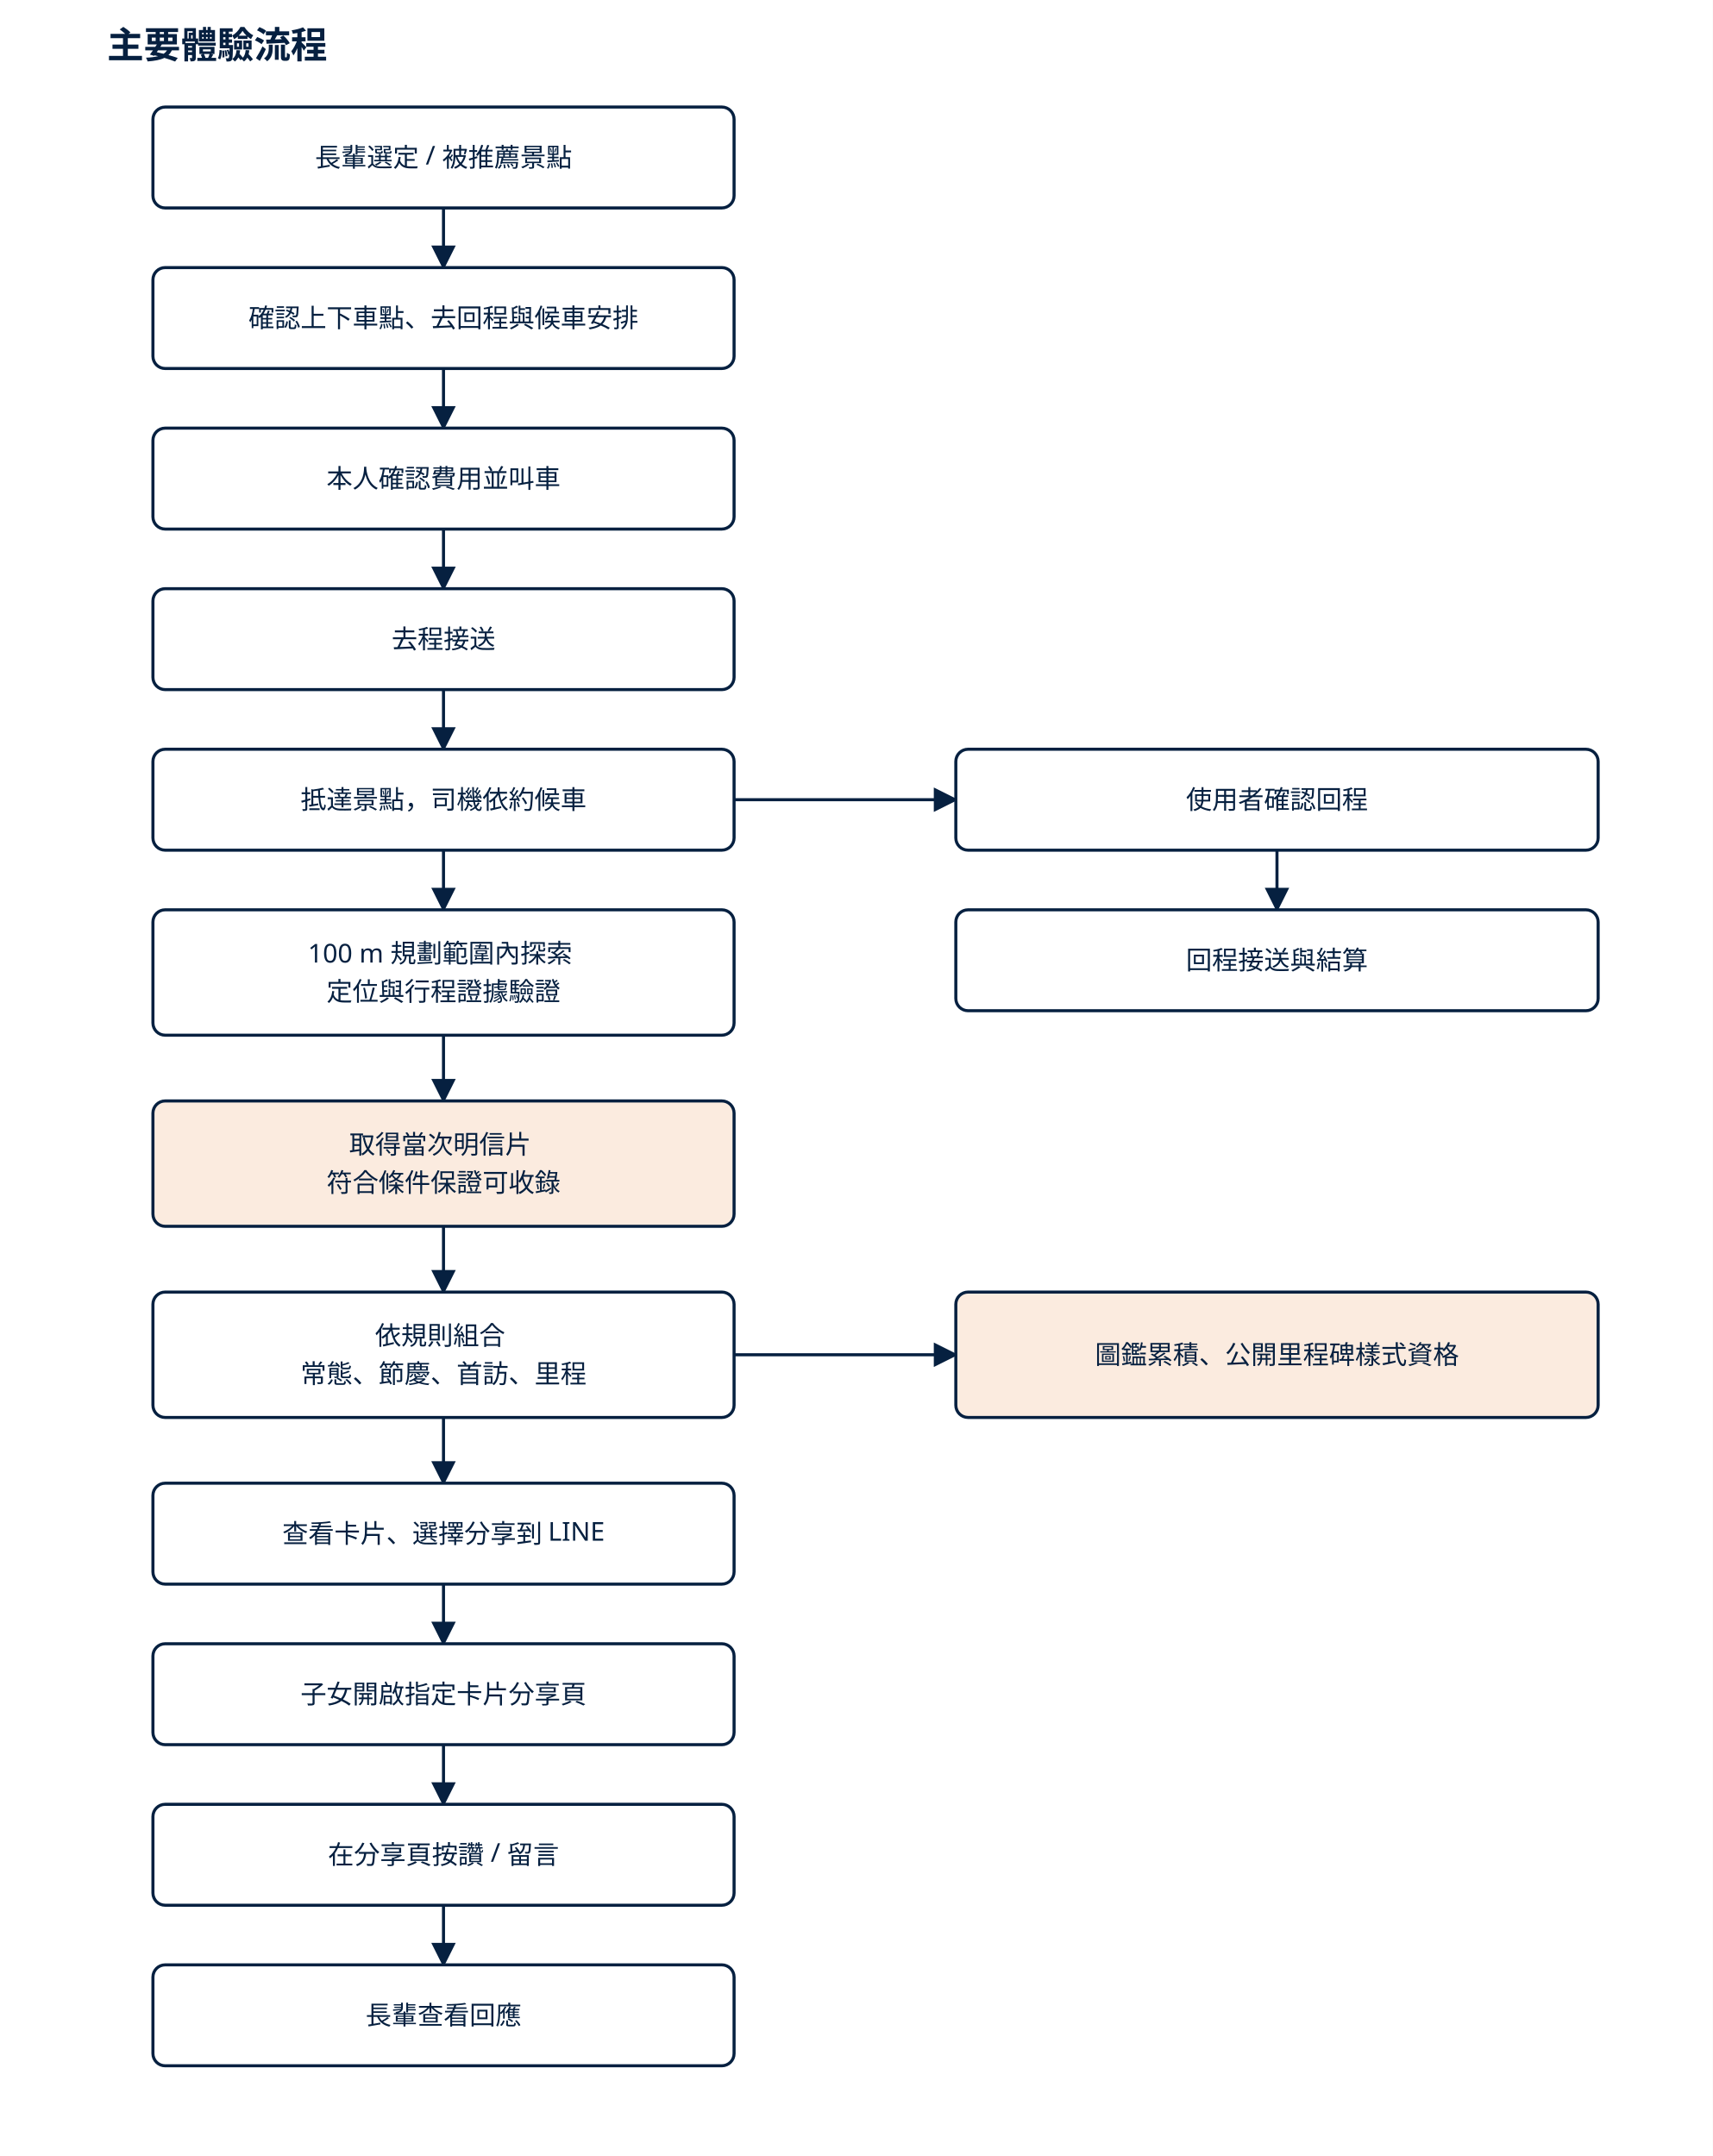
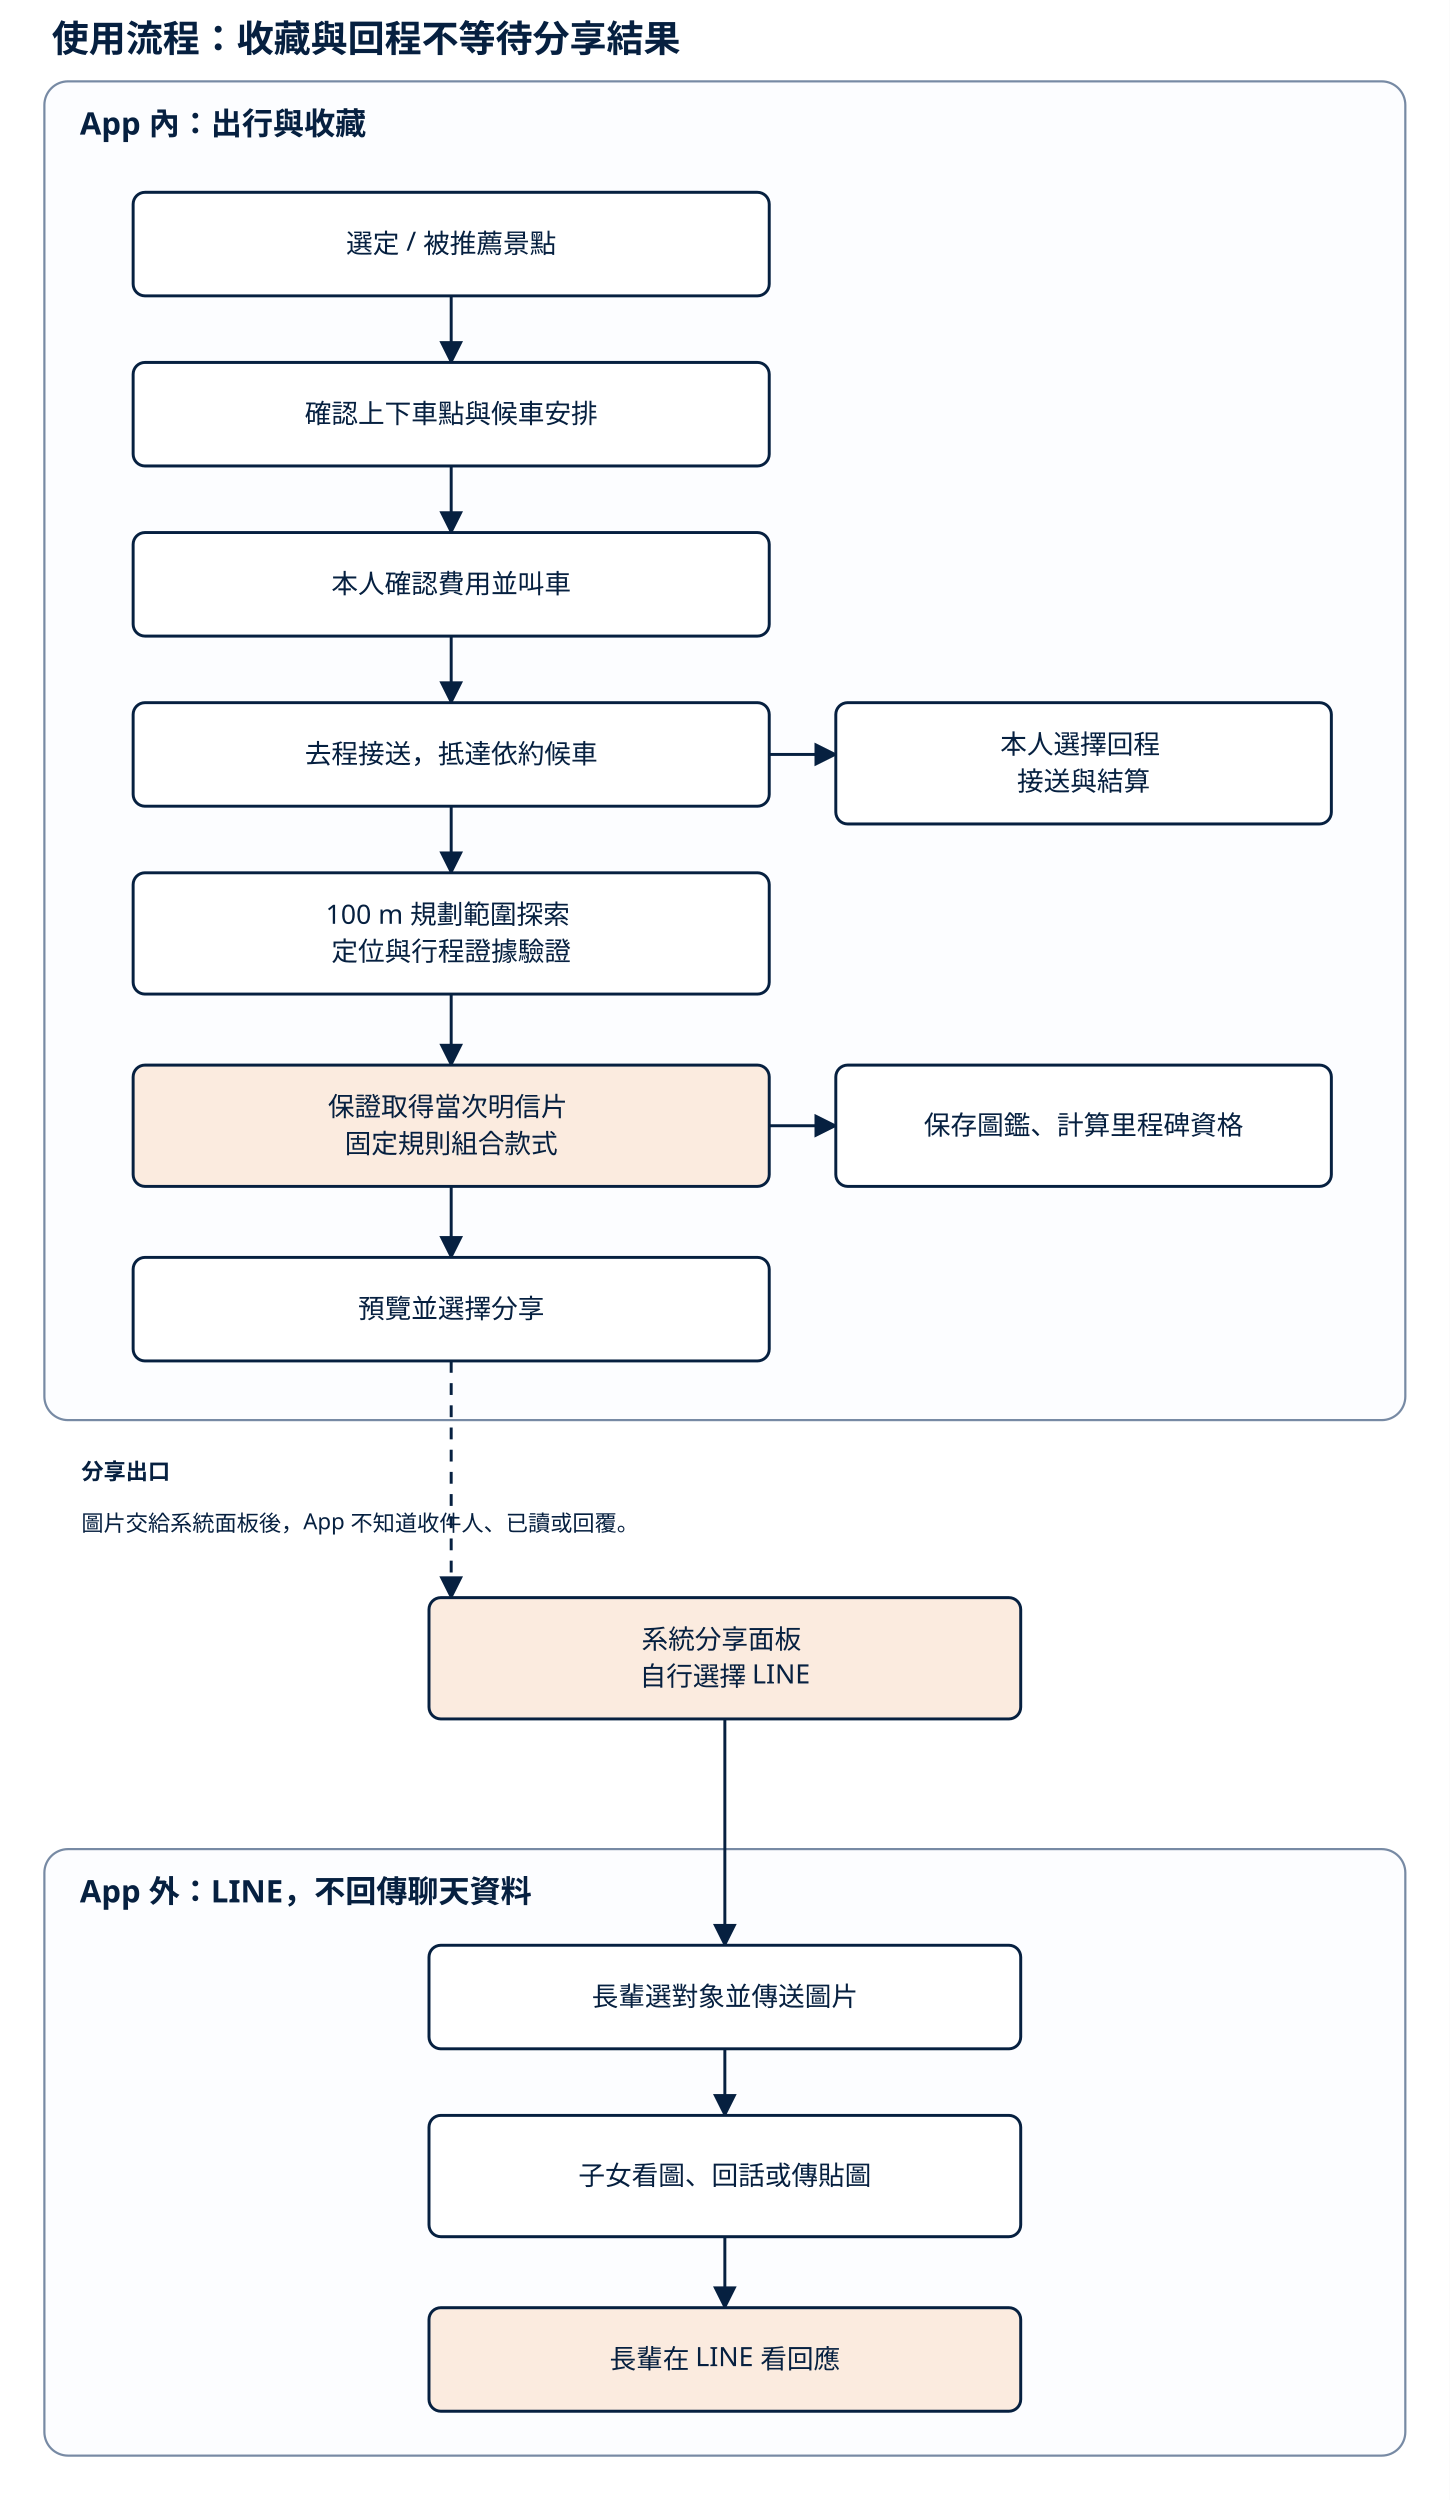
- <svg xmlns="http://www.w3.org/2000/svg" width="1120" height="1410" viewBox="0 0 1120 1410" role="img" aria-labelledby="title desc" data-source="pitch/writing/02-flow-design.md" data-source-sha256="2d9e96c988ba866e3c8673ffc9074d9b7850b3866e49618a73040e4125bba6cd">
+ <svg xmlns="http://www.w3.org/2000/svg" width="980" height="1690" viewBox="0 0 980 1690" role="img" aria-labelledby="title desc" data-source="pitch/writing/02-flow-design.md" data-source-sha256="5f4f704e81b0681f47e35465ec8e6f056384bba94f2aa16b6e7e6ac89c2b00d7">
  <defs>
    <marker id="arrow" viewBox="0 0 10 10" refX="9" refY="5" markerWidth="8" markerHeight="8" orient="auto-start-reverse">
      <path d="M 0 0 L 10 5 L 0 10 z" fill="#062040" />
    </marker>
    <style>
      text { font-family: Montserrat, Noto Sans TC, PingFang TC, Microsoft JhengHei, sans-serif; fill: #062040; }
      .node { fill: #FFFFFF; stroke: #062040; stroke-width: 2; rx: 8; }
      .group { fill: #FCFDFF; stroke: #778AA4; stroke-width: 1.5; rx: 16; }
      .edge { fill: none; stroke: #062040; stroke-width: 2; marker-end: url(#arrow); }
      .dashed { stroke-dasharray: 8 7; }
      .label-bg { fill: #FFFFFF; opacity: .96; }
    </style>
  </defs>
  <rect width="100%" height="100%" fill="#FFFFFF" />
-   <text class="" text-anchor="start" font-size="24" font-weight="700">
-     <tspan x="70" y="38.0">主要體驗流程</tspan>
+   <text class="" text-anchor="start" font-size="25" font-weight="700">
+     <tspan x="35" y="35.0">使用流程：收藏與回程不等待分享結果</tspan>
  </text>
-   <path class="edge" d="M 290.0 136 V 155.5 H 290.0 V 175" />
-   <path class="edge" d="M 290.0 241 V 260.5 H 290.0 V 280" />
-   <path class="edge" d="M 290.0 346 V 365.5 H 290.0 V 385" />
-   <path class="edge" d="M 290.0 451 V 470.5 H 290.0 V 490" />
-   <path class="edge" d="M 290.0 556 V 575.5 H 290.0 V 595" />
-   <path class="edge" d="M 290.0 677 V 698.5 H 290.0 V 720" />
-   <path class="edge" d="M 290.0 802 V 823.5 H 290.0 V 845" />
-   <path class="edge" d="M 290.0 927 V 948.5 H 290.0 V 970" />
-   <path class="edge" d="M 290.0 1036 V 1055.5 H 290.0 V 1075" />
-   <path class="edge" d="M 290.0 1141 V 1160.5 H 290.0 V 1180" />
-   <path class="edge" d="M 290.0 1246 V 1265.5 H 290.0 V 1285" />
-   <path class="edge" d="M 480 886.0 H 552.5 V 886.0 H 625" />
-   <path class="edge" d="M 480 523.0 H 552.5 V 523.0 H 625" />
-   <path class="edge" d="M 835.0 556 V 575.5 H 835.0 V 595" />
-   <rect class="node" x="100" y="70" width="380" height="66" style="fill:#FFFFFF" />
-   <text class="" text-anchor="middle" font-size="17" font-weight="500">
-     <tspan x="290.0" y="109.0">長輩選定 / 被推薦景點</tspan>
+   <rect class="group" x="30" y="55" width="920" height="905" />
+   <text class="" text-anchor="start" font-size="21" font-weight="700">
+     <tspan x="54" y="91.0">App 內：出行與收藏</tspan>
  </text>
-   <rect class="node" x="100" y="175" width="380" height="66" style="fill:#FFFFFF" />
-   <text class="" text-anchor="middle" font-size="17" font-weight="500">
-     <tspan x="290.0" y="214.0">確認上下車點、去回程與候車安排</tspan>
+   <rect class="group" x="30" y="1250" width="920" height="410" />
+   <text class="" text-anchor="start" font-size="21" font-weight="700">
+     <tspan x="54" y="1286.0">App 外：LINE，不回傳聊天資料</tspan>
  </text>
-   <rect class="node" x="100" y="280" width="380" height="66" style="fill:#FFFFFF" />
-   <text class="" text-anchor="middle" font-size="17" font-weight="500">
-     <tspan x="290.0" y="319.0">本人確認費用並叫車</tspan>
+   <path class="edge" d="M 305.0 200 V 222.5 H 305.0 V 245" />
+   <path class="edge" d="M 305.0 315 V 337.5 H 305.0 V 360" />
+   <path class="edge" d="M 305.0 430 V 452.5 H 305.0 V 475" />
+   <path class="edge" d="M 305.0 545 V 567.5 H 305.0 V 590" />
+   <path class="edge" d="M 305.0 672 V 696.0 H 305.0 V 720" />
+   <path class="edge" d="M 520 761 H 565" />
+   <path class="edge" d="M 305.0 802 V 826.0 H 305.0 V 850" />
+   <path class="edge" d="M 520 510 H 565" />
+   <path class="edge dashed" d="M 305 920 V 1080" />
+   <path class="edge" d="M 490.0 1385 V 1407.5 H 490.0 V 1430" />
+   <path class="edge" d="M 490.0 1512 V 1536.0 H 490.0 V 1560" />
+   <path class="edge" d="M 490.0 1162 V 1238.5 H 490.0 V 1315" />
+   <rect class="node" x="90" y="130" width="430" height="70" style="fill:#FFFFFF" />
+   <text class="" text-anchor="middle" font-size="18" font-weight="500">
+     <tspan x="305.0" y="171.0">選定 / 被推薦景點</tspan>
  </text>
-   <rect class="node" x="100" y="385" width="380" height="66" style="fill:#FFFFFF" />
-   <text class="" text-anchor="middle" font-size="17" font-weight="500">
-     <tspan x="290.0" y="424.0">去程接送</tspan>
+   <rect class="node" x="90" y="245" width="430" height="70" style="fill:#FFFFFF" />
+   <text class="" text-anchor="middle" font-size="18" font-weight="500">
+     <tspan x="305.0" y="286.0">確認上下車點與候車安排</tspan>
  </text>
-   <rect class="node" x="100" y="490" width="380" height="66" style="fill:#FFFFFF" />
-   <text class="" text-anchor="middle" font-size="17" font-weight="500">
-     <tspan x="290.0" y="529.0">抵達景點，司機依約候車</tspan>
+   <rect class="node" x="90" y="360" width="430" height="70" style="fill:#FFFFFF" />
+   <text class="" text-anchor="middle" font-size="18" font-weight="500">
+     <tspan x="305.0" y="401.0">本人確認費用並叫車</tspan>
  </text>
-   <rect class="node" x="100" y="595" width="380" height="82" style="fill:#FFFFFF" />
-   <text class="" text-anchor="middle" font-size="17" font-weight="500">
-     <tspan x="290.0" y="629.5">100 m 規劃範圍內探索</tspan>
-     <tspan x="290.0" y="654.5">定位與行程證據驗證</tspan>
+   <rect class="node" x="90" y="475" width="430" height="70" style="fill:#FFFFFF" />
+   <text class="" text-anchor="middle" font-size="18" font-weight="500">
+     <tspan x="305.0" y="516.0">去程接送，抵達依約候車</tspan>
  </text>
-   <rect class="node" x="100" y="720" width="380" height="82" style="fill:#FBEBDF" />
-   <text class="" text-anchor="middle" font-size="17" font-weight="500">
-     <tspan x="290.0" y="754.5">取得當次明信片</tspan>
-     <tspan x="290.0" y="779.5">符合條件保證可收錄</tspan>
+   <rect class="node" x="90" y="590" width="430" height="82" style="fill:#FFFFFF" />
+   <text class="" text-anchor="middle" font-size="18" font-weight="500">
+     <tspan x="305.0" y="624.5">100 m 規劃範圍探索</tspan>
+     <tspan x="305.0" y="649.5">定位與行程證據驗證</tspan>
  </text>
-   <rect class="node" x="100" y="845" width="380" height="82" style="fill:#FFFFFF" />
-   <text class="" text-anchor="middle" font-size="17" font-weight="500">
-     <tspan x="290.0" y="879.5">依規則組合</tspan>
-     <tspan x="290.0" y="904.5">常態、節慶、首訪、里程</tspan>
+   <rect class="node" x="90" y="720" width="430" height="82" style="fill:#FBEBDF" />
+   <text class="" text-anchor="middle" font-size="18" font-weight="500">
+     <tspan x="305.0" y="754.5">保證取得當次明信片</tspan>
+     <tspan x="305.0" y="779.5">固定規則組合款式</tspan>
  </text>
-   <rect class="node" x="100" y="970" width="380" height="66" style="fill:#FFFFFF" />
-   <text class="" text-anchor="middle" font-size="17" font-weight="500">
-     <tspan x="290.0" y="1009.0">查看卡片、選擇分享到 LINE</tspan>
+   <rect class="node" x="565" y="720" width="335" height="82" style="fill:#FFFFFF" />
+   <text class="" text-anchor="middle" font-size="18" font-weight="500">
+     <tspan x="732.5" y="767.0">保存圖鑑、計算里程碑資格</tspan>
  </text>
-   <rect class="node" x="100" y="1075" width="380" height="66" style="fill:#FFFFFF" />
-   <text class="" text-anchor="middle" font-size="17" font-weight="500">
-     <tspan x="290.0" y="1114.0">子女開啟指定卡片分享頁</tspan>
+   <rect class="node" x="90" y="850" width="430" height="70" style="fill:#FFFFFF" />
+   <text class="" text-anchor="middle" font-size="18" font-weight="500">
+     <tspan x="305.0" y="891.0">預覽並選擇分享</tspan>
  </text>
-   <rect class="node" x="100" y="1180" width="380" height="66" style="fill:#FFFFFF" />
-   <text class="" text-anchor="middle" font-size="17" font-weight="500">
-     <tspan x="290.0" y="1219.0">在分享頁按讚 / 留言</tspan>
+   <rect class="node" x="565" y="475" width="335" height="82" style="fill:#FFFFFF" />
+   <text class="" text-anchor="middle" font-size="18" font-weight="500">
+     <tspan x="732.5" y="509.5">本人選擇回程</tspan>
+     <tspan x="732.5" y="534.5">接送與結算</tspan>
  </text>
-   <rect class="node" x="100" y="1285" width="380" height="66" style="fill:#FFFFFF" />
-   <text class="" text-anchor="middle" font-size="17" font-weight="500">
-     <tspan x="290.0" y="1324.0">長輩查看回應</tspan>
+   <rect class="node" x="290" y="1080" width="400" height="82" style="fill:#FBEBDF" />
+   <text class="" text-anchor="middle" font-size="18" font-weight="500">
+     <tspan x="490.0" y="1114.5">系統分享面板</tspan>
+     <tspan x="490.0" y="1139.5">自行選擇 LINE</tspan>
  </text>
-   <rect class="node" x="625" y="845" width="420" height="82" style="fill:#FBEBDF" />
-   <text class="" text-anchor="middle" font-size="17" font-weight="500">
-     <tspan x="835.0" y="892.0">圖鑑累積、公開里程碑樣式資格</tspan>
+   <rect class="node" x="290" y="1315" width="400" height="70" style="fill:#FFFFFF" />
+   <text class="" text-anchor="middle" font-size="18" font-weight="500">
+     <tspan x="490.0" y="1356.0">長輩選對象並傳送圖片</tspan>
  </text>
-   <rect class="node" x="625" y="490" width="420" height="66" style="fill:#FFFFFF" />
-   <text class="" text-anchor="middle" font-size="17" font-weight="500">
-     <tspan x="835.0" y="529.0">使用者確認回程</tspan>
+   <rect class="node" x="290" y="1430" width="400" height="82" style="fill:#FFFFFF" />
+   <text class="" text-anchor="middle" font-size="18" font-weight="500">
+     <tspan x="490.0" y="1477.0">子女看圖、回話或傳貼圖</tspan>
  </text>
-   <rect class="node" x="625" y="595" width="420" height="66" style="fill:#FFFFFF" />
-   <text class="" text-anchor="middle" font-size="17" font-weight="500">
-     <tspan x="835.0" y="634.0">回程接送與結算</tspan>
+   <rect class="node" x="290" y="1560" width="400" height="70" style="fill:#FBEBDF" />
+   <text class="" text-anchor="middle" font-size="18" font-weight="500">
+     <tspan x="490.0" y="1601.0">長輩在 LINE 看回應</tspan>
+   </text>
+   <text class="" text-anchor="start" font-size="15" font-weight="700">
+     <tspan x="55" y="1000.0">分享出口</tspan>
+   </text>
+   <text class="" text-anchor="start" font-size="15" font-weight="500">
+     <tspan x="55" y="1035.0">圖片交給系統面板後，App 不知道收件人、已讀或回覆。</tspan>
  </text>
</svg>
